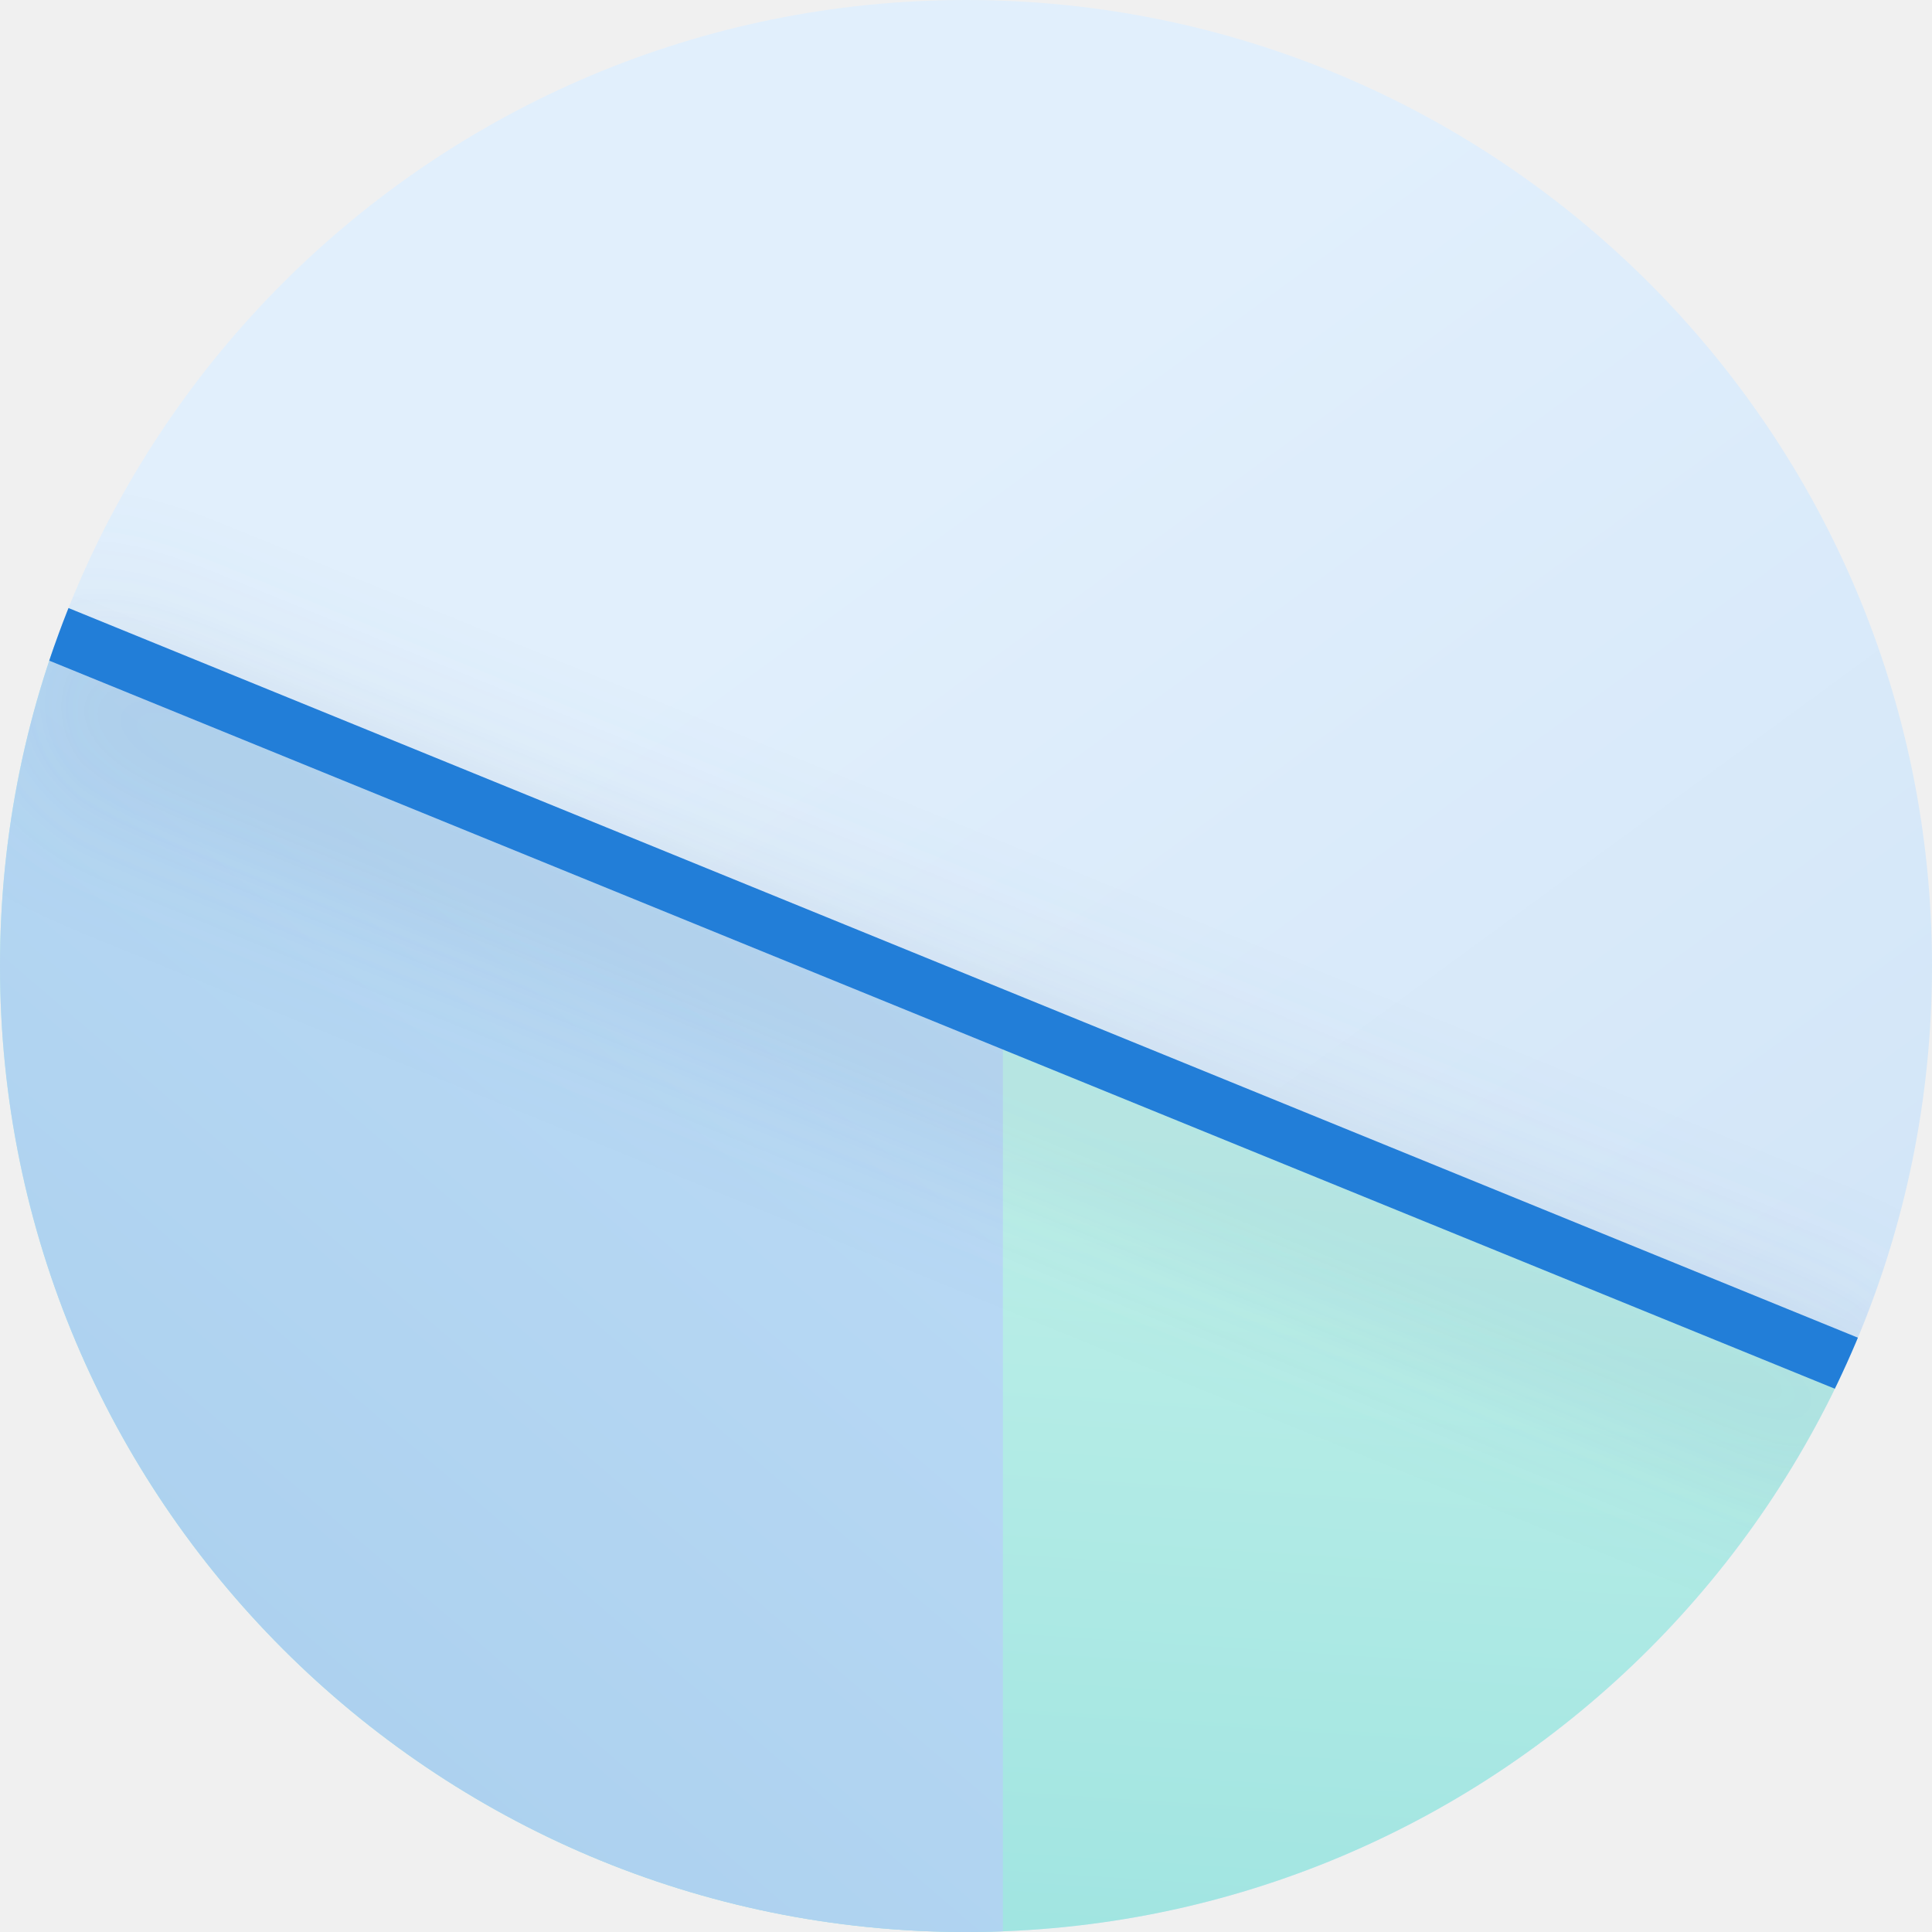
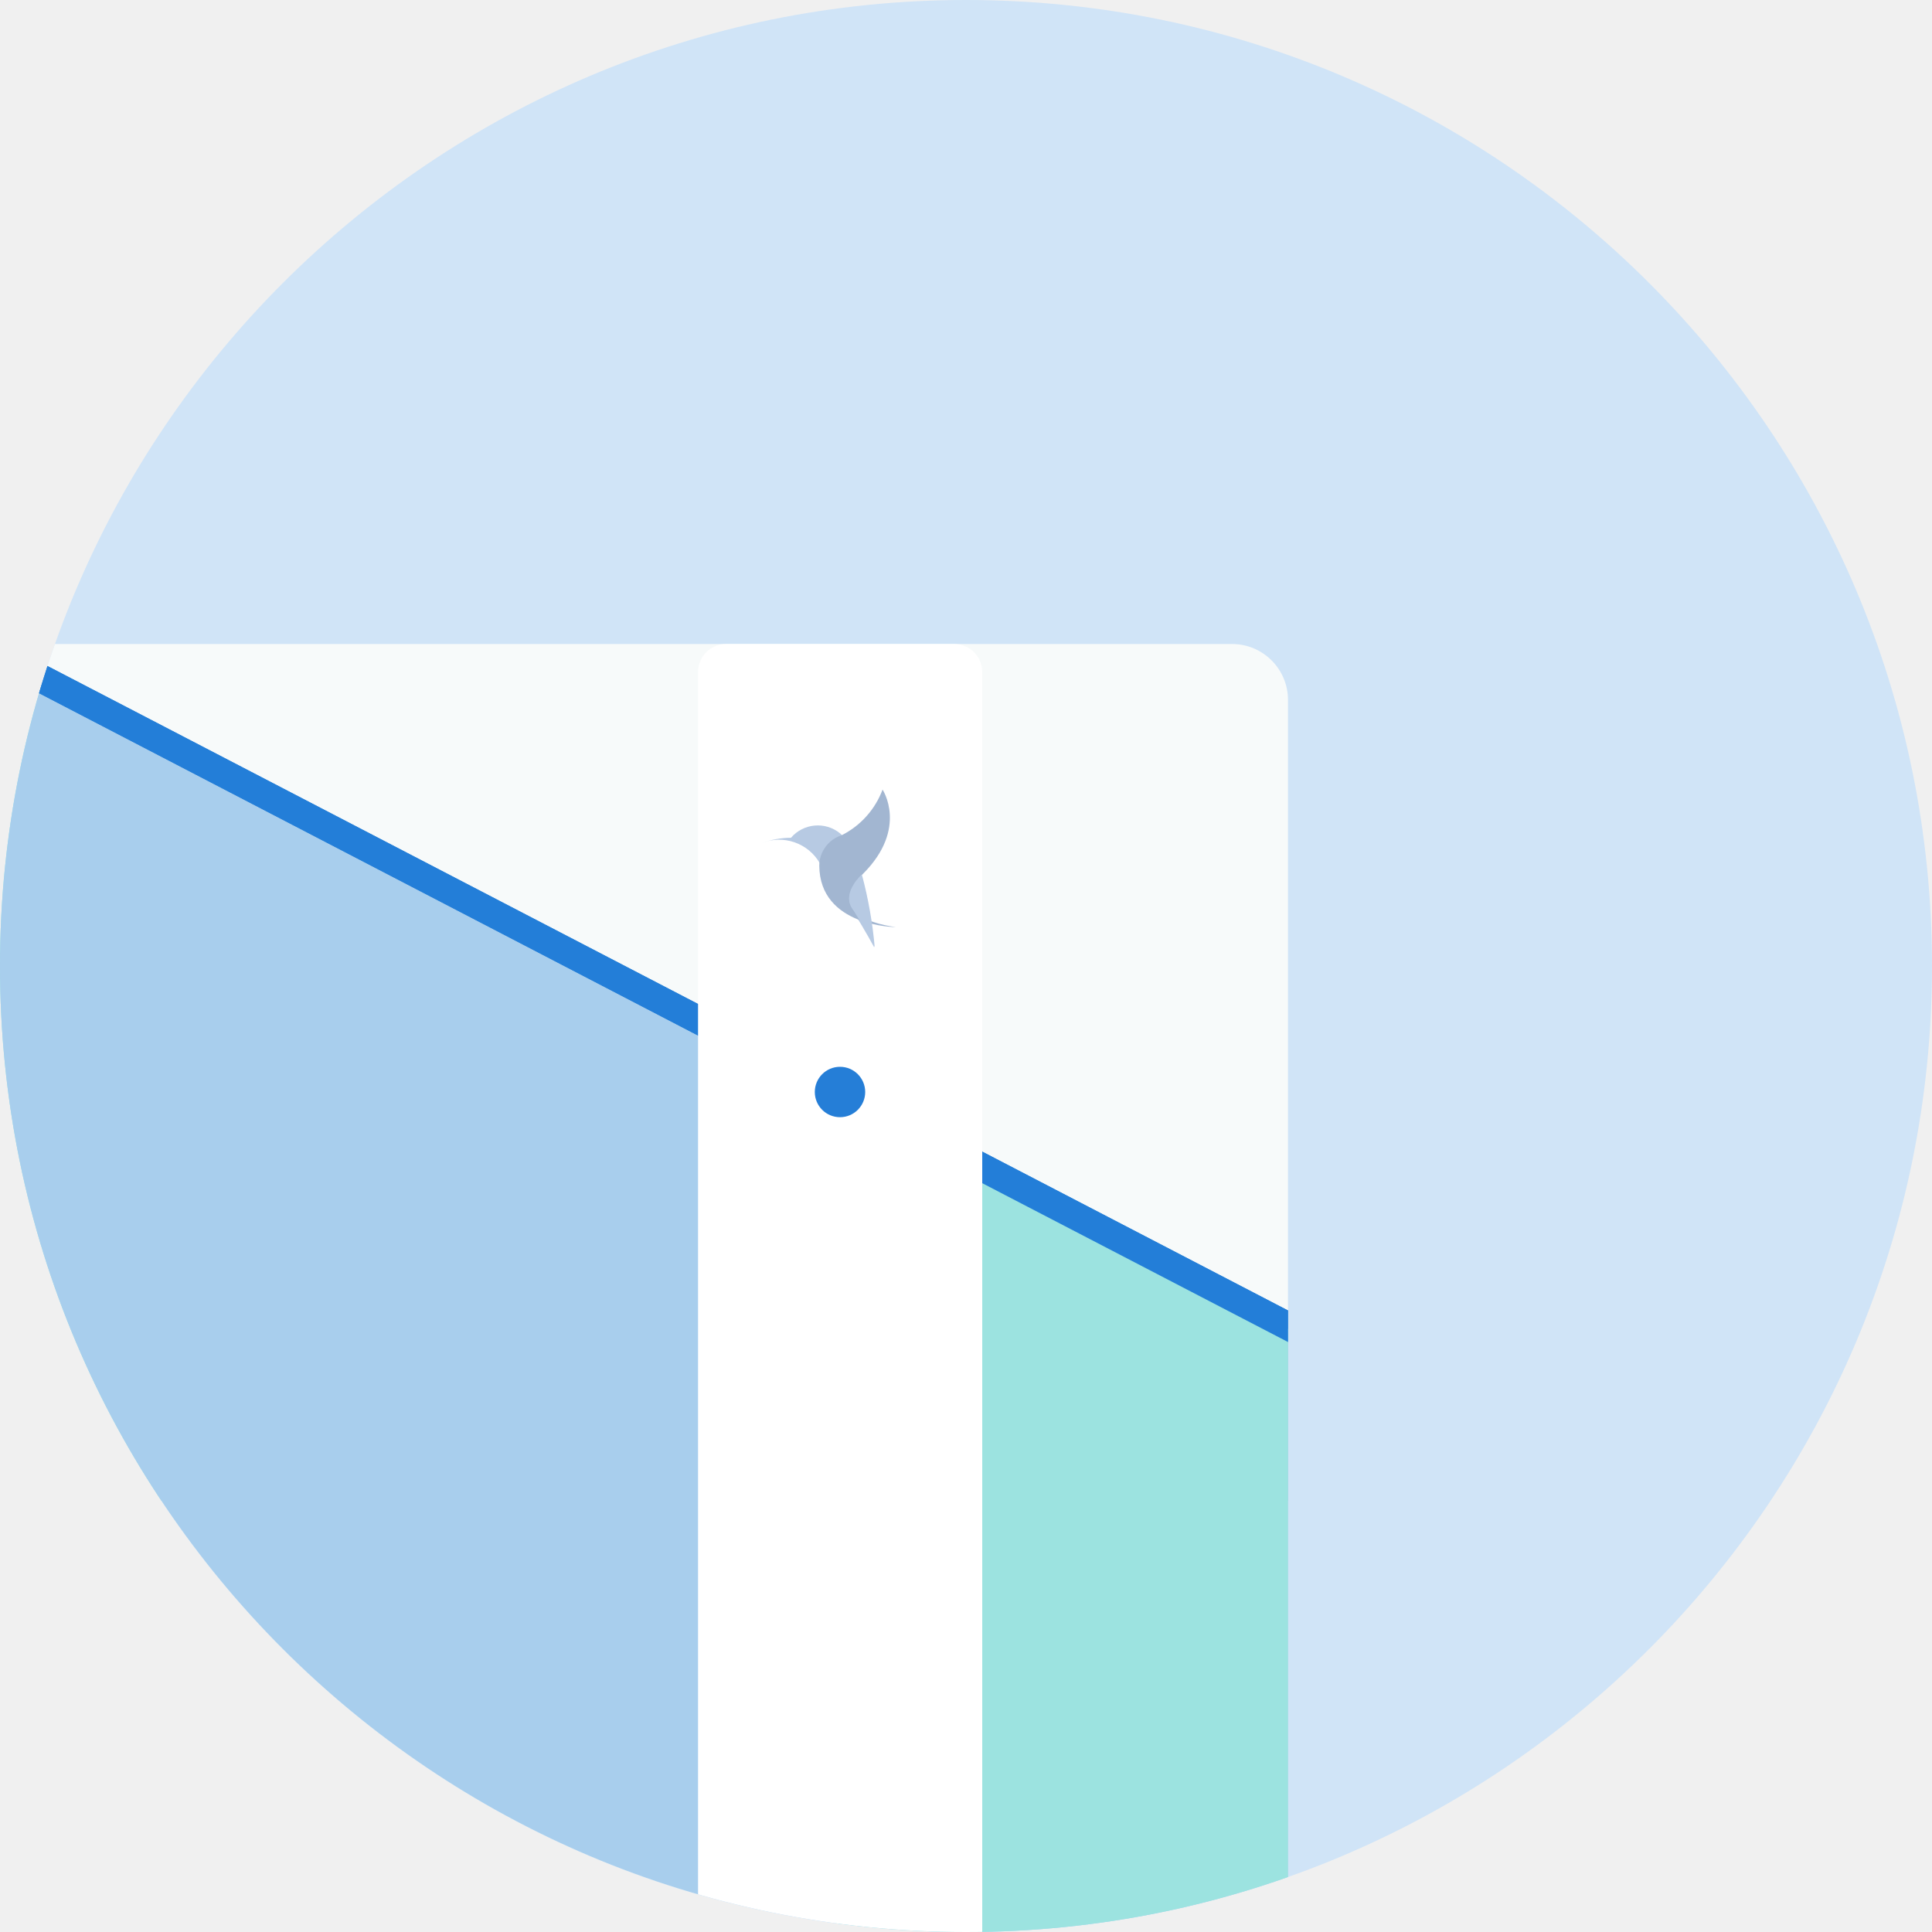
- <svg xmlns="http://www.w3.org/2000/svg" width="69" height="69" viewBox="0 0 69 69">
+ <svg xmlns="http://www.w3.org/2000/svg" xmlns:xlink="http://www.w3.org/1999/xlink" id="Group_3385" data-name="Group 3385" width="69" height="69" viewBox="0 0 69 69">
  <defs>
-     <linearGradient id="linear-gradient" x1="0.373" y1="0.322" x2="0.803" y2="0.91" gradientUnits="objectBoundingBox">
+     <linearGradient id="linear-gradient" x1="-3.626" y1="6.566" x2="-3.62" y2="6.557" gradientUnits="objectBoundingBox">
      <stop offset="0" stop-color="#e1effc" />
      <stop offset="1" stop-color="#d0e4f7" />
    </linearGradient>
    <clipPath id="clip-path">
-       <circle id="Ellipse_561" data-name="Ellipse 561" cx="34.5" cy="34.5" r="34.5" transform="translate(47 1987)" fill="url(#linear-gradient)" />
+       <circle id="Ellipse_574" data-name="Ellipse 574" cx="34.5" cy="34.5" r="34.5" fill="none" />
    </clipPath>
-     <linearGradient id="linear-gradient-3" x1="0.455" y1="0.452" x2="0.366" y2="1" gradientUnits="objectBoundingBox">
+     <linearGradient id="linear-gradient-2" x1="-4.09" y1="8.913" x2="-4.098" y2="8.892" gradientUnits="objectBoundingBox">
+       <stop offset="0" stop-color="#fff" />
+       <stop offset="1" stop-color="#f7fafa" />
+     </linearGradient>
+     <clipPath id="clip-path-2">
+       <path id="Rectangle_4075-2" data-name="Rectangle 4075-2" d="M-12,23H44a2,2,0,0,1,2,2V71H-12Z" fill="none" />
+     </clipPath>
+     <linearGradient id="linear-gradient-3" x1="-4.307" y1="14.035" x2="-4.308" y2="14.017" gradientUnits="objectBoundingBox">
      <stop offset="0" stop-color="#bdefe8" />
      <stop offset="1" stop-color="#9ce3e0" />
    </linearGradient>
-     <filter id="Path_3240" x="-26.719" y="9.668" width="156.993" height="69.597" filterUnits="userSpaceOnUse">
-       <feOffset dy="1" input="SourceAlpha" />
-       <feGaussianBlur stdDeviation="1.5" result="blur" />
-       <feFlood flood-color="#7996b4" flood-opacity="0.11" />
-       <feComposite operator="in" in2="blur" />
-       <feComposite in="SourceGraphic" />
-     </filter>
-     <linearGradient id="linear-gradient-4" x1="0.988" y1="0.388" x2="0.5" y2="0.978" gradientUnits="objectBoundingBox">
+     <linearGradient id="linear-gradient-4" x1="-4.303" y1="7.719" x2="-4.311" y2="7.709" gradientUnits="objectBoundingBox">
      <stop offset="0" stop-color="#badaf5" />
      <stop offset="1" stop-color="#a8ceed" />
    </linearGradient>
-     <filter id="Line_2214" x="-32.322" y="4.517" width="168.199" height="80.79" filterUnits="userSpaceOnUse">
-       <feOffset dy="2" input="SourceAlpha" />
-       <feGaussianBlur stdDeviation="3" result="blur-2" />
-       <feFlood flood-color="#7996b4" flood-opacity="0.431" />
-       <feComposite operator="in" in2="blur-2" />
-       <feComposite in="SourceGraphic" />
-     </filter>
+     <linearGradient id="linear-gradient-5" x1="-9.86" y1="10.246" x2="-9.864" y2="10.233" xlink:href="#linear-gradient-3" />
+     <linearGradient id="linear-gradient-6" x1="-25.125" y1="8.915" x2="-25.125" y2="8.894" gradientUnits="objectBoundingBox">
+       <stop offset="0" stop-color="#fff" stop-opacity="0.58" />
+       <stop offset="1" stop-color="#fff" />
+     </linearGradient>
+     <linearGradient id="linear-gradient-7" x1="-55.264" y1="78.521" x2="-55.122" y2="78.261" gradientUnits="objectBoundingBox">
+       <stop offset="0" stop-color="#102f54" />
+       <stop offset="1" stop-color="#b7cae3" />
+     </linearGradient>
+     <linearGradient id="linear-gradient-8" x1="-71.624" y1="71.809" x2="-71.372" y2="71.597" gradientUnits="objectBoundingBox">
+       <stop offset="0" stop-color="#18365b" />
+       <stop offset="1" stop-color="#a2b6d1" />
+     </linearGradient>
+     <linearGradient id="linear-gradient-9" x1="-28.311" y1="107.792" x2="-27.698" y2="107.369" xlink:href="#linear-gradient-7" />
  </defs>
-   <g id="Group_3258" data-name="Group 3258" transform="translate(-294 -2255)">
-     <circle id="Ellipse_557" data-name="Ellipse 557" cx="34.5" cy="34.5" r="34.5" transform="translate(294 2255)" fill="url(#linear-gradient)" />
-     <g id="Mask_Group_114" data-name="Mask Group 114" transform="translate(247 268)" clip-path="url(#clip-path)">
-       <g id="Group_3253" data-name="Group 3253" transform="translate(-22.444 -18.058)">
-         <g transform="matrix(1, 0, 0, 1, 69.44, 2005.06)" filter="url(#Path_3240)">
-           <path id="Path_3240-2" data-name="Path 3240" d="M0,0,147.993,60.6H0Z" transform="translate(-22.22 13.17)" fill="url(#linear-gradient-3)" />
-         </g>
-         <path id="Subtraction_23" data-name="Subtraction 23" d="M58.039,60.6H0V0L58.039,23.764V60.6Z" transform="translate(47.223 2018.224)" fill="url(#linear-gradient-4)" />
-         <g transform="matrix(1, 0, 0, 1, 69.44, 2005.06)" filter="url(#Line_2214)">
-           <line id="Line_2214-2" data-name="Line 2214" x1="149.444" y1="60.938" transform="translate(-22.94 12.44)" fill="none" stroke="#237ed8" stroke-width="2" />
+   <circle id="Ellipse_574-2" data-name="Ellipse 574" cx="34.5" cy="34.5" r="34.5" fill="url(#linear-gradient)" />
+   <g id="Group_3387" data-name="Group 3387" clip-path="url(#clip-path)">
+     <g id="Group_3384" data-name="Group 3384">
+       <path id="Rectangle_4075-2-2" data-name="Rectangle 4075-2" d="M-12,23H44a2,2,0,0,1,2,2V71H-12Z" fill="url(#linear-gradient-2)" />
+       <g id="Group_3386" data-name="Group 3386" clip-path="url(#clip-path-2)">
+         <g id="Group_3383" data-name="Group 3383">
+           <g id="Group_3253" data-name="Group 3253">
+             <path id="Path_3240-3" data-name="Path 3240-3" d="M-.16,23.52,57.71,53.6H-.16Z" fill="url(#linear-gradient-3)" />
+             <path id="Path_3241" data-name="Path 3241" d="M-.15,23.52,57.72,53.75V79H-.15Z" fill="url(#linear-gradient-4)" />
+             <line id="Line_2214-3" data-name="Line 2214-3" x1="58.44" y1="30.36" transform="translate(-0.44 23.24)" fill="none" stroke="#237ed8" stroke-width="1" />
+           </g>
+           <path id="Path_3240-4" data-name="Path 3240-4" d="M29.84,39,57.71,53.6V79H29.84Z" fill="url(#linear-gradient-5)" />
+           <line id="Line_2214-4" data-name="Line 2214-4" x1="58.44" y1="30.36" transform="translate(-0.44 23.24)" fill="none" stroke="#237ed8" stroke-width="1" />
+           <rect id="Rectangle_4076-2" data-name="Rectangle 4076-2" width="10.15" height="48" rx="1" transform="translate(24.93 23)" fill="url(#linear-gradient-6)" />
+           <g id="Group_3381" data-name="Group 3381">
+             <path id="Path_1619" data-name="Path 1619" d="M27.2,30.11a3.14,3.14,0,0,1,1.05-.19A1.26,1.26,0,0,1,30,29.76h0c.95.8,1.22,4.07,1.22,4.07a23.639,23.639,0,0,0-1.94-3,1.68,1.68,0,0,0-2.08-.72Z" fill="url(#linear-gradient-7)" />
+             <path id="Path_1620" data-name="Path 1620" d="M31.52,28.2s.92,1.38-.69,3S32,33.11,32,33.11s-2.73,0-2.74-2.2a1.15,1.15,0,0,1,.8-1.08,3,3,0,0,0,1.46-1.63Z" fill="url(#linear-gradient-8)" />
+             <path id="Path_1623" data-name="Path 1623" d="M30.78,31.23a15.22,15.22,0,0,1,.46,2.6s-.27-.55-.83-1.43C30.09,31.84,30.78,31.23,30.78,31.23Z" fill="url(#linear-gradient-9)" />
+           </g>
+           <g id="Group_3382" data-name="Group 3382">
+             <circle id="Ellipse_573" data-name="Ellipse 573" cx="1.8" cy="1.8" r="1.8" transform="translate(28.2 37.2)" fill="#fff" />
+             <circle id="Ellipse_572" data-name="Ellipse 572" cx="0.9" cy="0.9" r="0.9" transform="translate(29.1 38.1)" fill="#257ed7" />
+           </g>
        </g>
      </g>
    </g>
  </g>
</svg>
